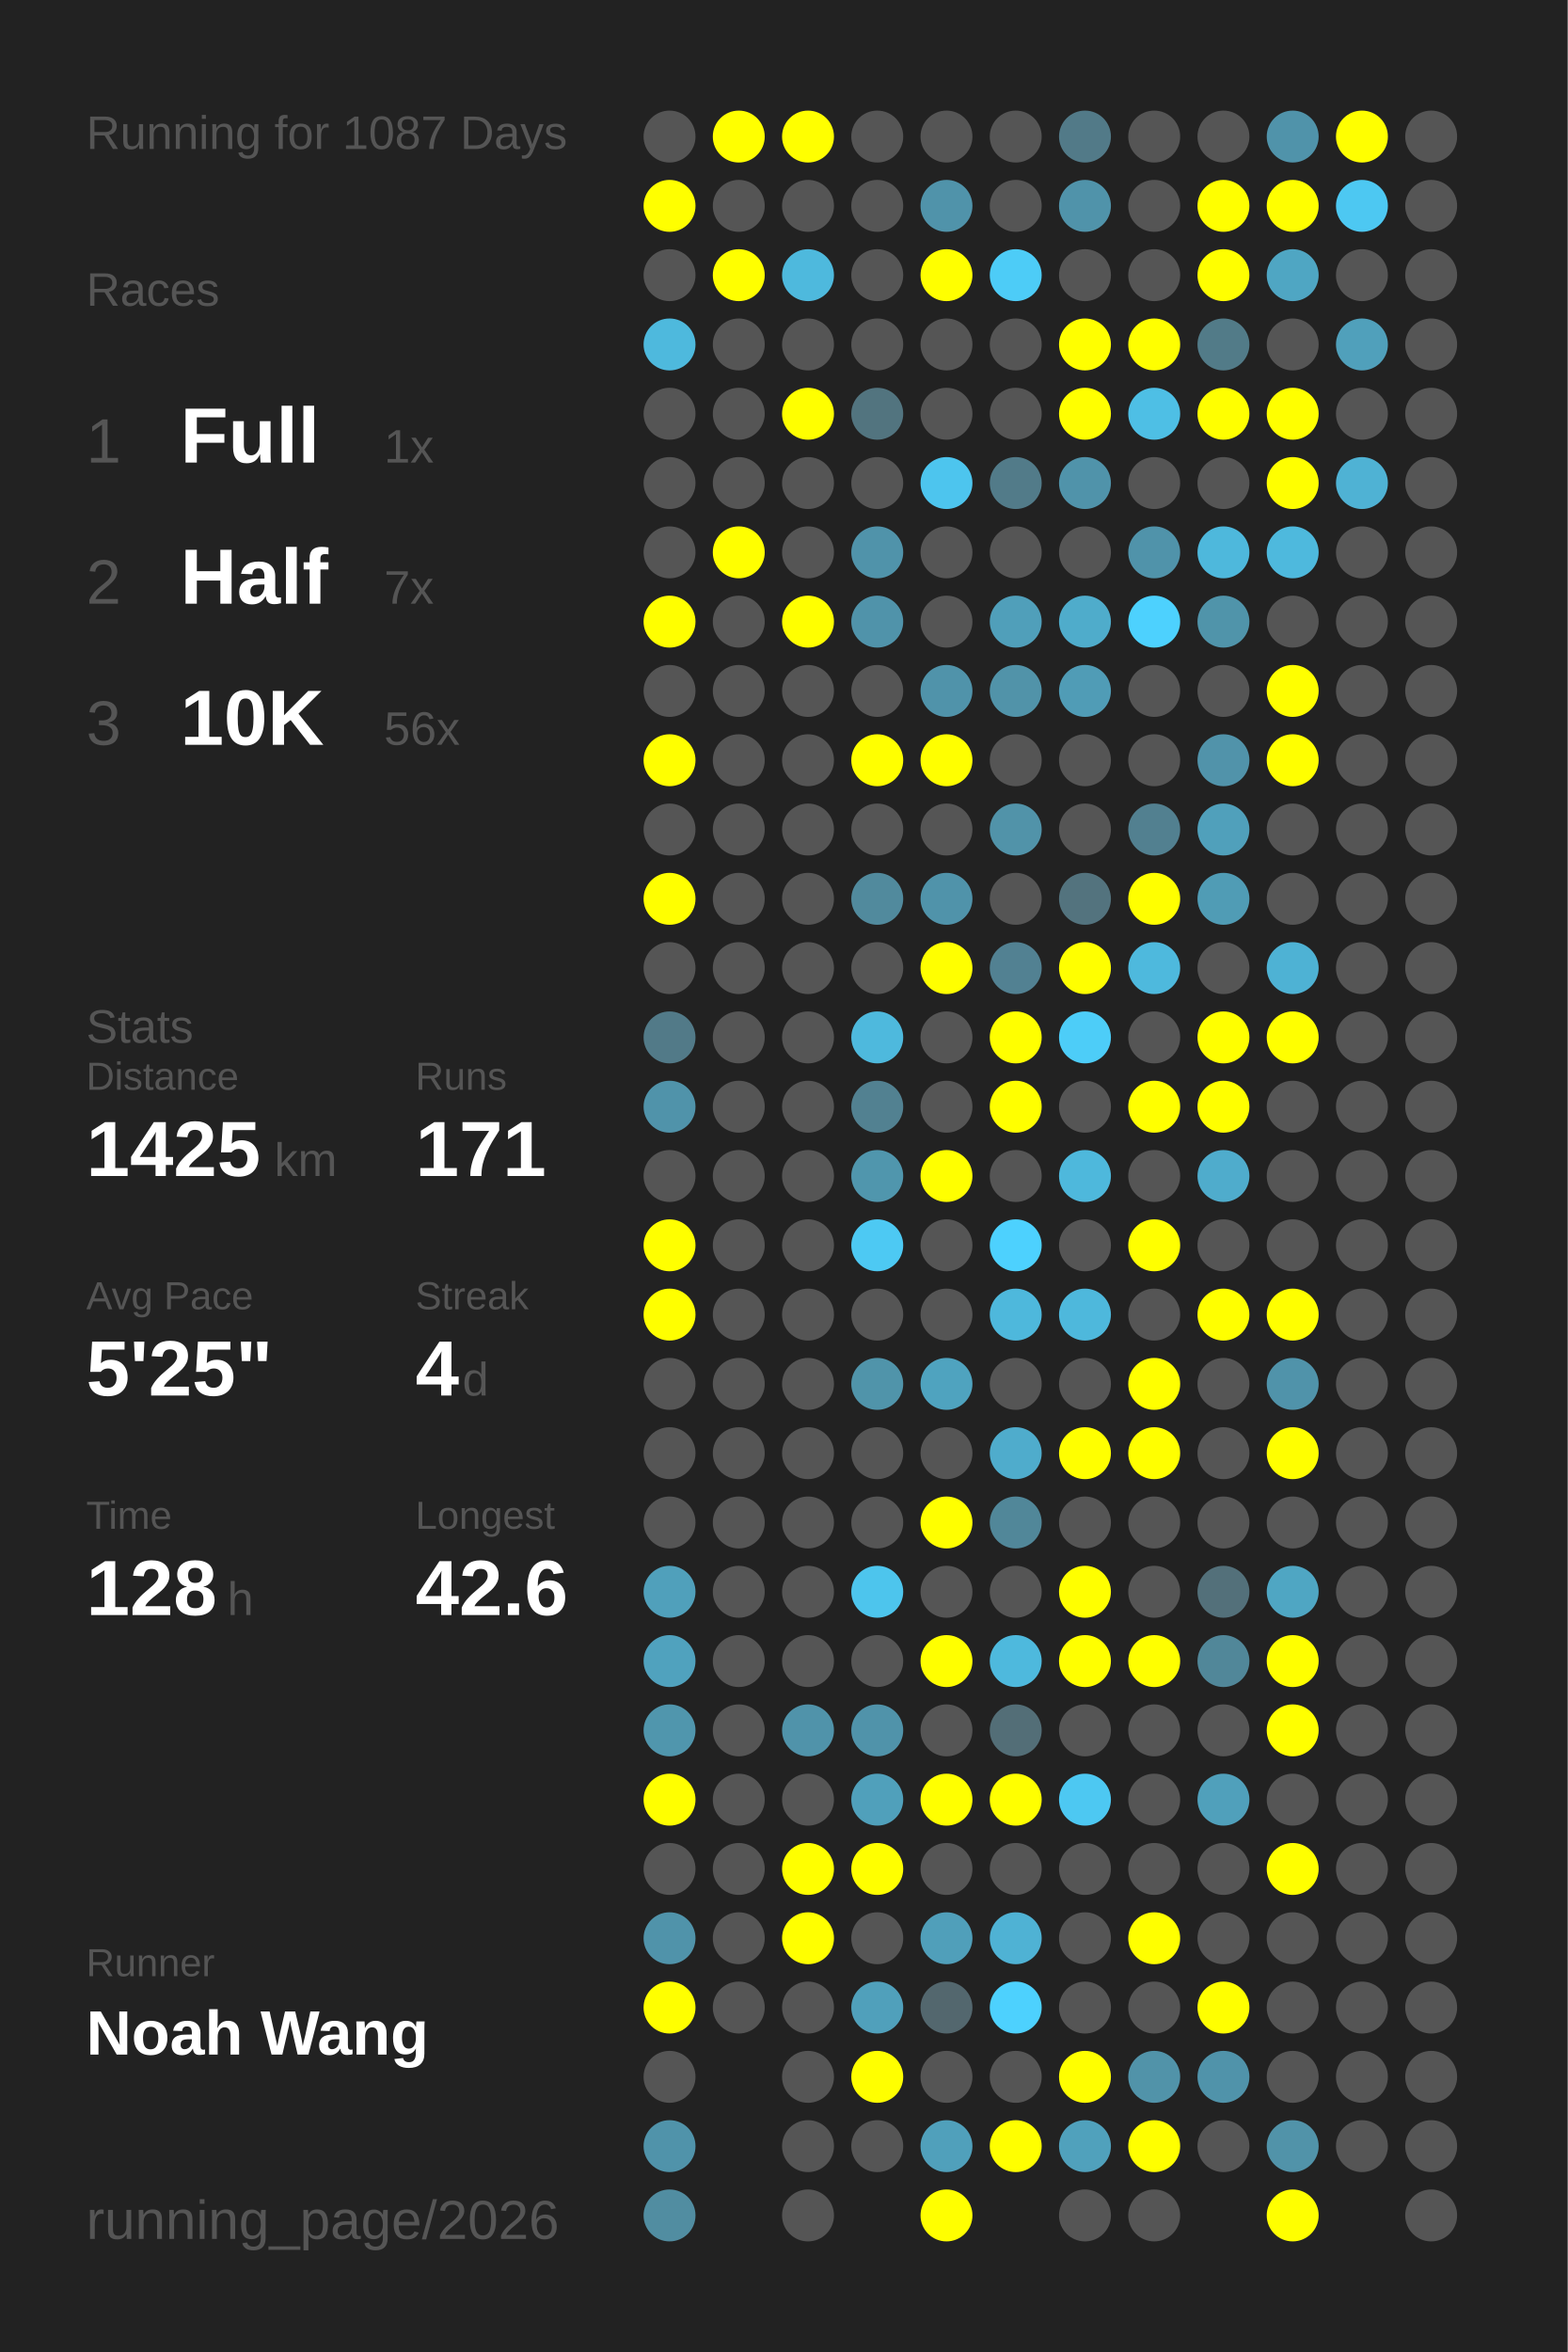
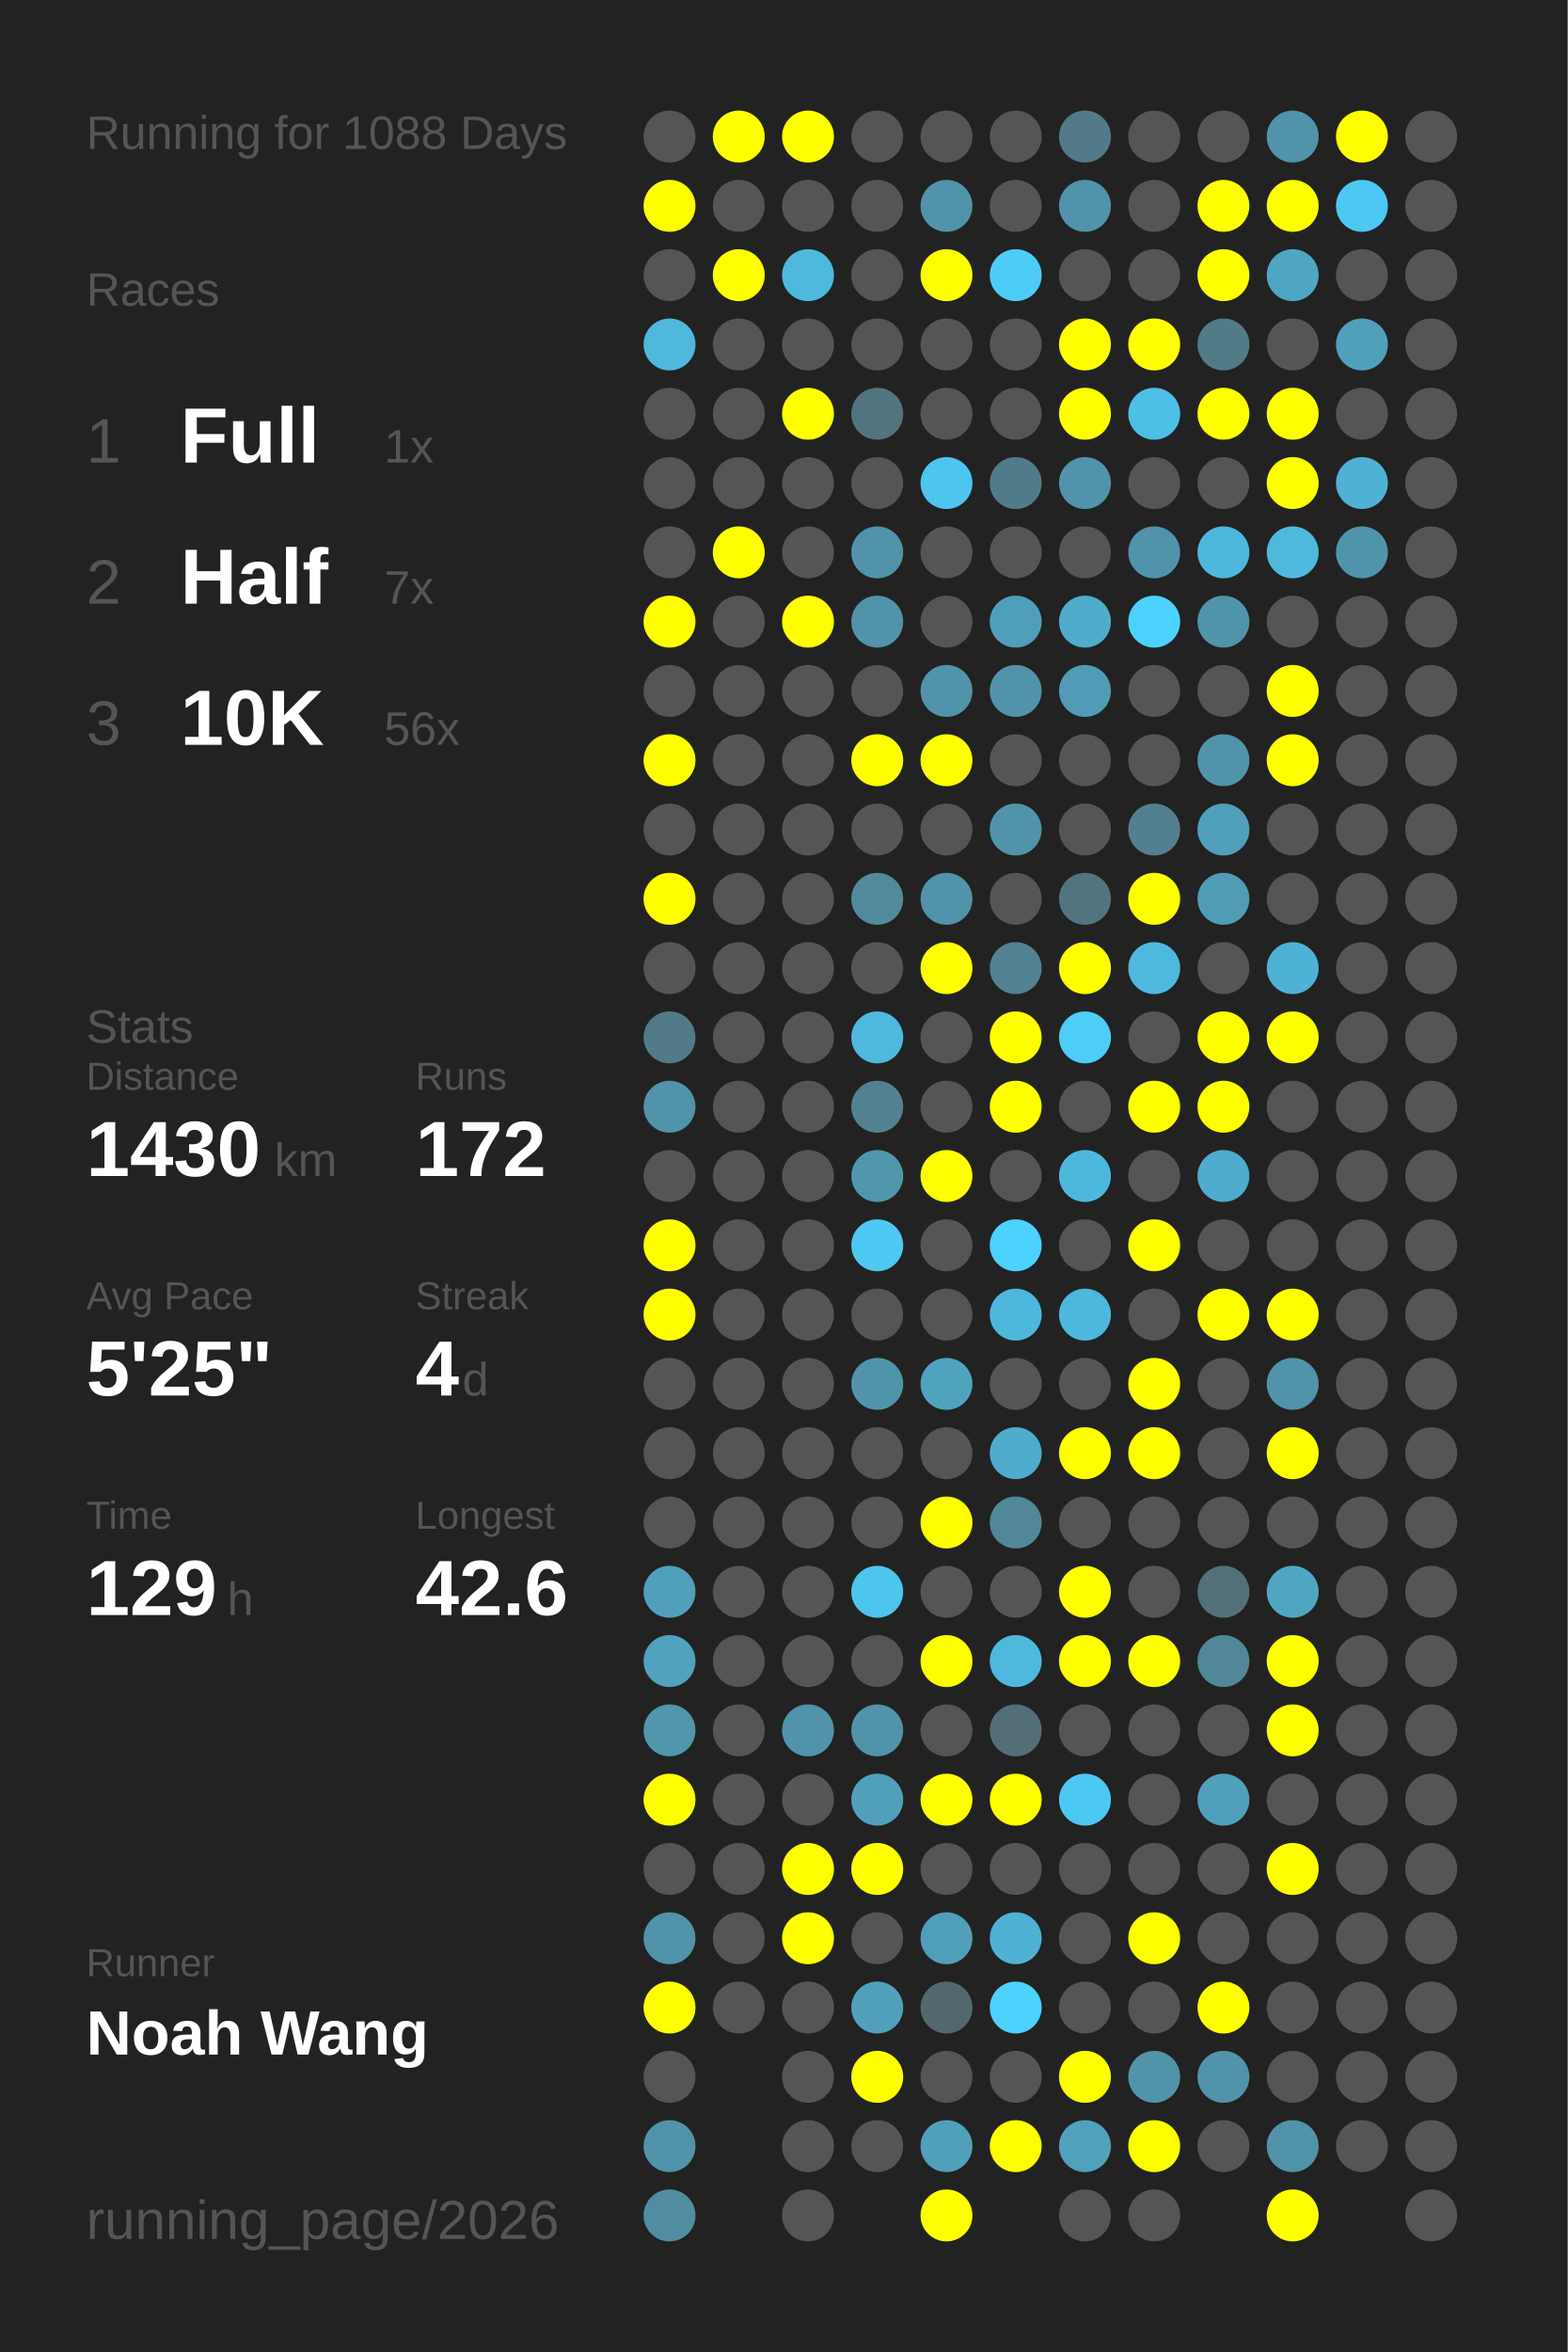
<svg xmlns="http://www.w3.org/2000/svg" baseProfile="full" height="300mm" version="1.1" viewBox="0,0,200,300" width="200mm">
  <defs />
  <rect fill="#222222" height="300" width="200" x="0" y="0" />
-   <text fill="#555555" style="font-size:6px; font-family:Arial;" x="11" y="19">Running for 1087 Days</text>
+   <text fill="#555555" style="font-size:6px; font-family:Arial;" x="11" y="19">Running for 1088 Days</text>
  <text fill="#555555" style="font-size:6px; font-family:Arial;" x="11" y="39">Races</text>
  <text fill="#555555" style="font-size:8px; font-family:Arial;" x="11" y="59">1</text>
  <text fill="#FFFFFF" style="font-size:10px; font-family:Arial; font-weight:bold;" x="23" y="59">Full</text>
  <text fill="#555555" style="font-size:6px; font-family:Arial;" x="49" y="59">1x</text>
  <text fill="#555555" style="font-size:8px; font-family:Arial;" x="11" y="77">2</text>
  <text fill="#FFFFFF" style="font-size:10px; font-family:Arial; font-weight:bold;" x="23" y="77">Half</text>
  <text fill="#555555" style="font-size:6px; font-family:Arial;" x="49" y="77">7x</text>
  <text fill="#555555" style="font-size:8px; font-family:Arial;" x="11" y="95">3</text>
  <text fill="#FFFFFF" style="font-size:10px; font-family:Arial; font-weight:bold;" x="23" y="95">10K</text>
  <text fill="#555555" style="font-size:6px; font-family:Arial;" x="49" y="95">56x</text>
  <text fill="#555555" style="font-size:6px; font-family:Arial;" x="11" y="133">Stats</text>
  <text fill="#555555" style="font-size:5px; font-family:Arial;" x="11" y="139">Distance</text>
-   <text fill="#FFFFFF" style="font-size:10px; font-family:Arial; font-weight:bold;" x="11" y="150">1425</text>
+   <text fill="#FFFFFF" style="font-size:10px; font-family:Arial; font-weight:bold;" x="11" y="150">1430</text>
  <text fill="#555555" style="font-size:6px; font-family:Arial;" x="35" y="150">km</text>
  <text fill="#555555" style="font-size:5px; font-family:Arial;" x="53" y="139">Runs</text>
-   <text fill="#FFFFFF" style="font-size:10px; font-family:Arial; font-weight:bold;" x="53" y="150">171</text>
+   <text fill="#FFFFFF" style="font-size:10px; font-family:Arial; font-weight:bold;" x="53" y="150">172</text>
  <text fill="#555555" style="font-size:5px; font-family:Arial;" x="11" y="167">Avg Pace</text>
  <text fill="#FFFFFF" style="font-size:10px; font-family:Arial; font-weight:bold;" x="11" y="178">5'25"</text>
  <text fill="#555555" style="font-size:5px; font-family:Arial;" x="53" y="167">Streak</text>
  <text fill="#FFFFFF" style="font-size:10px; font-family:Arial; font-weight:bold;" x="53" y="178">4</text>
  <text fill="#555555" style="font-size:6px; font-family:Arial;" x="59" y="178">d</text>
  <text fill="#555555" style="font-size:5px; font-family:Arial;" x="11" y="195">Time</text>
-   <text fill="#FFFFFF" style="font-size:10px; font-family:Arial; font-weight:bold;" x="11" y="206">128</text>
+   <text fill="#FFFFFF" style="font-size:10px; font-family:Arial; font-weight:bold;" x="11" y="206">129</text>
  <text fill="#555555" style="font-size:6px; font-family:Arial;" x="29" y="206">h</text>
  <text fill="#555555" style="font-size:5px; font-family:Arial;" x="53" y="195">Longest</text>
  <text fill="#FFFFFF" style="font-size:10px; font-family:Arial; font-weight:bold;" x="53" y="206">42.6</text>
  <text fill="#555555" style="font-size:5px; font-family:Arial;" x="11" y="252.065">Runner</text>
  <text fill="#FFFFFF" style="font-size:8px; font-family:Arial; font-weight:bold;" x="11" y="262.065">Noah Wang</text>
  <text fill="#555555" style="font-size:7px; font-family:Arial;" x="11" y="285.581">running_page/2026</text>
  <circle cx="85.417" cy="17.419" fill="#555555" r="3.312" />
  <circle cx="85.417" cy="26.258" fill="#FFFF00" r="3.312" />
  <circle cx="85.417" cy="35.097" fill="#555555" r="3.312" />
  <circle cx="85.417" cy="43.935" fill="#4eb9dd" r="3.312" />
  <circle cx="85.417" cy="52.774" fill="#555555" r="3.312" />
  <circle cx="85.417" cy="61.613" fill="#555555" r="3.312" />
  <circle cx="85.417" cy="70.452" fill="#555555" r="3.312" />
  <circle cx="85.417" cy="79.29" fill="#FFFF00" r="3.312" />
  <circle cx="85.417" cy="88.129" fill="#555555" r="3.312" />
  <circle cx="85.417" cy="96.968" fill="#FFFF00" r="3.312" />
  <circle cx="85.417" cy="105.806" fill="#555555" r="3.312" />
  <circle cx="85.417" cy="114.645" fill="#FFFF00" r="3.312" />
  <circle cx="85.417" cy="123.484" fill="#555555" r="3.312" />
  <circle cx="85.417" cy="132.323" fill="#527a88" r="3.312" />
  <circle cx="85.417" cy="141.161" fill="#5093aa" r="3.312" />
  <circle cx="85.417" cy="150" fill="#555555" r="3.312" />
  <circle cx="85.417" cy="158.839" fill="#FFFF00" r="3.312" />
  <circle cx="85.417" cy="167.677" fill="#FFFF00" r="3.312" />
  <circle cx="85.417" cy="176.516" fill="#555555" r="3.312" />
  <circle cx="85.417" cy="185.355" fill="#555555" r="3.312" />
  <circle cx="85.417" cy="194.194" fill="#555555" r="3.312" />
  <circle cx="85.417" cy="203.032" fill="#50a0bb" r="3.312" />
  <circle cx="85.417" cy="211.871" fill="#50a2be" r="3.312" />
  <circle cx="85.417" cy="220.71" fill="#5096ad" r="3.312" />
  <circle cx="85.417" cy="229.548" fill="#FFFF00" r="3.312" />
  <circle cx="85.417" cy="238.387" fill="#555555" r="3.312" />
  <circle cx="85.417" cy="247.226" fill="#5093aa" r="3.312" />
  <circle cx="85.417" cy="256.065" fill="#FFFF00" r="3.312" />
  <circle cx="85.417" cy="264.903" fill="#555555" r="3.312" />
  <circle cx="85.417" cy="273.742" fill="#5093aa" r="3.312" />
  <circle cx="85.417" cy="282.581" fill="#518da1" r="3.312" />
  <circle cx="94.25" cy="17.419" fill="#FFFF00" r="3.312" />
  <circle cx="94.25" cy="26.258" fill="#555555" r="3.312" />
  <circle cx="94.25" cy="35.097" fill="#FFFF00" r="3.312" />
  <circle cx="94.25" cy="43.935" fill="#555555" r="3.312" />
  <circle cx="94.25" cy="52.774" fill="#555555" r="3.312" />
  <circle cx="94.25" cy="61.613" fill="#555555" r="3.312" />
  <circle cx="94.25" cy="70.452" fill="#FFFF00" r="3.312" />
  <circle cx="94.25" cy="79.29" fill="#555555" r="3.312" />
  <circle cx="94.25" cy="88.129" fill="#555555" r="3.312" />
  <circle cx="94.25" cy="96.968" fill="#555555" r="3.312" />
  <circle cx="94.25" cy="105.806" fill="#555555" r="3.312" />
  <circle cx="94.25" cy="114.645" fill="#555555" r="3.312" />
  <circle cx="94.25" cy="123.484" fill="#555555" r="3.312" />
  <circle cx="94.25" cy="132.323" fill="#555555" r="3.312" />
  <circle cx="94.25" cy="141.161" fill="#555555" r="3.312" />
  <circle cx="94.25" cy="150" fill="#555555" r="3.312" />
  <circle cx="94.25" cy="158.839" fill="#555555" r="3.312" />
  <circle cx="94.25" cy="167.677" fill="#555555" r="3.312" />
  <circle cx="94.25" cy="176.516" fill="#555555" r="3.312" />
  <circle cx="94.25" cy="185.355" fill="#555555" r="3.312" />
  <circle cx="94.25" cy="194.194" fill="#555555" r="3.312" />
  <circle cx="94.25" cy="203.032" fill="#555555" r="3.312" />
  <circle cx="94.25" cy="211.871" fill="#555555" r="3.312" />
  <circle cx="94.25" cy="220.71" fill="#555555" r="3.312" />
  <circle cx="94.25" cy="229.548" fill="#555555" r="3.312" />
  <circle cx="94.25" cy="238.387" fill="#555555" r="3.312" />
  <circle cx="94.25" cy="247.226" fill="#555555" r="3.312" />
  <circle cx="94.25" cy="256.065" fill="#555555" r="3.312" />
  <circle cx="103.083" cy="17.419" fill="#FFFF00" r="3.312" />
  <circle cx="103.083" cy="26.258" fill="#555555" r="3.312" />
  <circle cx="103.083" cy="35.097" fill="#4eb9dd" r="3.312" />
  <circle cx="103.083" cy="43.935" fill="#555555" r="3.312" />
  <circle cx="103.083" cy="52.774" fill="#FFFF00" r="3.312" />
  <circle cx="103.083" cy="61.613" fill="#555555" r="3.312" />
  <circle cx="103.083" cy="70.452" fill="#555555" r="3.312" />
  <circle cx="103.083" cy="79.29" fill="#FFFF00" r="3.312" />
  <circle cx="103.083" cy="88.129" fill="#555555" r="3.312" />
  <circle cx="103.083" cy="96.968" fill="#555555" r="3.312" />
  <circle cx="103.083" cy="105.806" fill="#555555" r="3.312" />
  <circle cx="103.083" cy="114.645" fill="#555555" r="3.312" />
  <circle cx="103.083" cy="123.484" fill="#555555" r="3.312" />
  <circle cx="103.083" cy="132.323" fill="#555555" r="3.312" />
  <circle cx="103.083" cy="141.161" fill="#555555" r="3.312" />
  <circle cx="103.083" cy="150" fill="#555555" r="3.312" />
  <circle cx="103.083" cy="158.839" fill="#555555" r="3.312" />
  <circle cx="103.083" cy="167.677" fill="#555555" r="3.312" />
  <circle cx="103.083" cy="176.516" fill="#555555" r="3.312" />
  <circle cx="103.083" cy="185.355" fill="#555555" r="3.312" />
  <circle cx="103.083" cy="194.194" fill="#555555" r="3.312" />
  <circle cx="103.083" cy="203.032" fill="#555555" r="3.312" />
  <circle cx="103.083" cy="211.871" fill="#555555" r="3.312" />
  <circle cx="103.083" cy="220.71" fill="#5093aa" r="3.312" />
  <circle cx="103.083" cy="229.548" fill="#555555" r="3.312" />
  <circle cx="103.083" cy="238.387" fill="#FFFF00" r="3.312" />
  <circle cx="103.083" cy="247.226" fill="#FFFF00" r="3.312" />
  <circle cx="103.083" cy="256.065" fill="#555555" r="3.312" />
  <circle cx="103.083" cy="264.903" fill="#555555" r="3.312" />
  <circle cx="103.083" cy="273.742" fill="#555555" r="3.312" />
  <circle cx="103.083" cy="282.581" fill="#555555" r="3.312" />
  <circle cx="111.917" cy="17.419" fill="#555555" r="3.312" />
  <circle cx="111.917" cy="26.258" fill="#555555" r="3.312" />
  <circle cx="111.917" cy="35.097" fill="#555555" r="3.312" />
  <circle cx="111.917" cy="43.935" fill="#555555" r="3.312" />
  <circle cx="111.917" cy="52.774" fill="#52747f" r="3.312" />
  <circle cx="111.917" cy="61.613" fill="#555555" r="3.312" />
  <circle cx="111.917" cy="70.452" fill="#5093aa" r="3.312" />
  <circle cx="111.917" cy="79.29" fill="#5093aa" r="3.312" />
  <circle cx="111.917" cy="88.129" fill="#555555" r="3.312" />
  <circle cx="111.917" cy="96.968" fill="#FFFF00" r="3.312" />
  <circle cx="111.917" cy="105.806" fill="#555555" r="3.312" />
  <circle cx="111.917" cy="114.645" fill="#518a9d" r="3.312" />
  <circle cx="111.917" cy="123.484" fill="#555555" r="3.312" />
  <circle cx="111.917" cy="132.323" fill="#4eb9dd" r="3.312" />
  <circle cx="111.917" cy="141.161" fill="#528191" r="3.312" />
  <circle cx="111.917" cy="150" fill="#5096ad" r="3.312" />
  <circle cx="111.917" cy="158.839" fill="#4dc9f3" r="3.312" />
  <circle cx="111.917" cy="167.677" fill="#555555" r="3.312" />
  <circle cx="111.917" cy="176.516" fill="#5094aa" r="3.312" />
  <circle cx="111.917" cy="185.355" fill="#555555" r="3.312" />
  <circle cx="111.917" cy="194.194" fill="#555555" r="3.312" />
  <circle cx="111.917" cy="203.032" fill="#4dc5ed" r="3.312" />
  <circle cx="111.917" cy="211.871" fill="#555555" r="3.312" />
  <circle cx="111.917" cy="220.71" fill="#5093aa" r="3.312" />
  <circle cx="111.917" cy="229.548" fill="#50a0bb" r="3.312" />
  <circle cx="111.917" cy="238.387" fill="#FFFF00" r="3.312" />
  <circle cx="111.917" cy="247.226" fill="#555555" r="3.312" />
  <circle cx="111.917" cy="256.065" fill="#50a0bb" r="3.312" />
  <circle cx="111.917" cy="264.903" fill="#FFFF00" r="3.312" />
  <circle cx="111.917" cy="273.742" fill="#555555" r="3.312" />
  <circle cx="120.75" cy="17.419" fill="#555555" r="3.312" />
  <circle cx="120.75" cy="26.258" fill="#5093aa" r="3.312" />
  <circle cx="120.75" cy="35.097" fill="#FFFF00" r="3.312" />
  <circle cx="120.75" cy="43.935" fill="#555555" r="3.312" />
  <circle cx="120.75" cy="52.774" fill="#555555" r="3.312" />
  <circle cx="120.75" cy="61.613" fill="#4dc5ee" r="3.312" />
  <circle cx="120.75" cy="70.452" fill="#555555" r="3.312" />
  <circle cx="120.75" cy="79.29" fill="#555555" r="3.312" />
  <circle cx="120.75" cy="88.129" fill="#5093aa" r="3.312" />
  <circle cx="120.75" cy="96.968" fill="#FFFF00" r="3.312" />
  <circle cx="120.75" cy="105.806" fill="#555555" r="3.312" />
  <circle cx="120.75" cy="114.645" fill="#5093aa" r="3.312" />
  <circle cx="120.75" cy="123.484" fill="#FFFF00" r="3.312" />
  <circle cx="120.75" cy="132.323" fill="#555555" r="3.312" />
  <circle cx="120.75" cy="141.161" fill="#555555" r="3.312" />
  <circle cx="120.75" cy="150" fill="#FFFF00" r="3.312" />
  <circle cx="120.75" cy="158.839" fill="#555555" r="3.312" />
  <circle cx="120.75" cy="167.677" fill="#555555" r="3.312" />
  <circle cx="120.75" cy="176.516" fill="#4fa3bf" r="3.312" />
  <circle cx="120.75" cy="185.355" fill="#555555" r="3.312" />
  <circle cx="120.75" cy="194.194" fill="#FFFF00" r="3.312" />
  <circle cx="120.75" cy="203.032" fill="#555555" r="3.312" />
  <circle cx="120.75" cy="211.871" fill="#FFFF00" r="3.312" />
  <circle cx="120.75" cy="220.71" fill="#555555" r="3.312" />
  <circle cx="120.75" cy="229.548" fill="#FFFF00" r="3.312" />
  <circle cx="120.75" cy="238.387" fill="#555555" r="3.312" />
  <circle cx="120.75" cy="247.226" fill="#509fba" r="3.312" />
  <circle cx="120.75" cy="256.065" fill="#53676e" r="3.312" />
  <circle cx="120.75" cy="264.903" fill="#555555" r="3.312" />
  <circle cx="120.75" cy="273.742" fill="#50a0bb" r="3.312" />
  <circle cx="120.75" cy="282.581" fill="#FFFF00" r="3.312" />
  <circle cx="129.583" cy="17.419" fill="#555555" r="3.312" />
  <circle cx="129.583" cy="26.258" fill="#555555" r="3.312" />
  <circle cx="129.583" cy="35.097" fill="#4dccf7" r="3.312" />
  <circle cx="129.583" cy="43.935" fill="#555555" r="3.312" />
  <circle cx="129.583" cy="52.774" fill="#555555" r="3.312" />
  <circle cx="129.583" cy="61.613" fill="#527b89" r="3.312" />
  <circle cx="129.583" cy="70.452" fill="#555555" r="3.312" />
  <circle cx="129.583" cy="79.29" fill="#509fba" r="3.312" />
  <circle cx="129.583" cy="88.129" fill="#5193a9" r="3.312" />
  <circle cx="129.583" cy="96.968" fill="#555555" r="3.312" />
  <circle cx="129.583" cy="105.806" fill="#5193a9" r="3.312" />
  <circle cx="129.583" cy="114.645" fill="#555555" r="3.312" />
  <circle cx="129.583" cy="123.484" fill="#528192" r="3.312" />
  <circle cx="129.583" cy="132.323" fill="#FFFF00" r="3.312" />
  <circle cx="129.583" cy="141.161" fill="#FFFF00" r="3.312" />
  <circle cx="129.583" cy="150" fill="#555555" r="3.312" />
  <circle cx="129.583" cy="158.839" fill="#4dd1fe" r="3.312" />
  <circle cx="129.583" cy="167.677" fill="#4eb8dc" r="3.312" />
  <circle cx="129.583" cy="176.516" fill="#555555" r="3.312" />
  <circle cx="129.583" cy="185.355" fill="#4faccc" r="3.312" />
  <circle cx="129.583" cy="194.194" fill="#518799" r="3.312" />
  <circle cx="129.583" cy="203.032" fill="#555555" r="3.312" />
  <circle cx="129.583" cy="211.871" fill="#4eb9dd" r="3.312" />
  <circle cx="129.583" cy="220.71" fill="#536e77" r="3.312" />
  <circle cx="129.583" cy="229.548" fill="#FFFF00" r="3.312" />
  <circle cx="129.583" cy="238.387" fill="#555555" r="3.312" />
  <circle cx="129.583" cy="247.226" fill="#4fb2d4" r="3.312" />
  <circle cx="129.583" cy="256.065" fill="#4dd1fe" r="3.312" />
  <circle cx="129.583" cy="264.903" fill="#555555" r="3.312" />
  <circle cx="129.583" cy="273.742" fill="#FFFF00" r="3.312" />
  <circle cx="138.417" cy="17.419" fill="#527a88" r="3.312" />
  <circle cx="138.417" cy="26.258" fill="#5093aa" r="3.312" />
  <circle cx="138.417" cy="35.097" fill="#555555" r="3.312" />
  <circle cx="138.417" cy="43.935" fill="#FFFF00" r="3.312" />
  <circle cx="138.417" cy="52.774" fill="#FFFF00" r="3.312" />
  <circle cx="138.417" cy="61.613" fill="#5093aa" r="3.312" />
  <circle cx="138.417" cy="70.452" fill="#555555" r="3.312" />
  <circle cx="138.417" cy="79.29" fill="#4faccb" r="3.312" />
  <circle cx="138.417" cy="88.129" fill="#509cb6" r="3.312" />
  <circle cx="138.417" cy="96.968" fill="#555555" r="3.312" />
  <circle cx="138.417" cy="105.806" fill="#555555" r="3.312" />
  <circle cx="138.417" cy="114.645" fill="#53737e" r="3.312" />
  <circle cx="138.417" cy="123.484" fill="#FFFF00" r="3.312" />
  <circle cx="138.417" cy="132.323" fill="#4dcdf8" r="3.312" />
  <circle cx="138.417" cy="141.161" fill="#555555" r="3.312" />
  <circle cx="138.417" cy="150" fill="#4eb8dc" r="3.312" />
  <circle cx="138.417" cy="158.839" fill="#555555" r="3.312" />
  <circle cx="138.417" cy="167.677" fill="#4eb8dc" r="3.312" />
  <circle cx="138.417" cy="176.516" fill="#555555" r="3.312" />
  <circle cx="138.417" cy="185.355" fill="#FFFF00" r="3.312" />
  <circle cx="138.417" cy="194.194" fill="#555555" r="3.312" />
  <circle cx="138.417" cy="203.032" fill="#FFFF00" r="3.312" />
  <circle cx="138.417" cy="211.871" fill="#FFFF00" r="3.312" />
  <circle cx="138.417" cy="220.71" fill="#555555" r="3.312" />
  <circle cx="138.417" cy="229.548" fill="#4dc8f2" r="3.312" />
  <circle cx="138.417" cy="238.387" fill="#555555" r="3.312" />
  <circle cx="138.417" cy="247.226" fill="#555555" r="3.312" />
  <circle cx="138.417" cy="256.065" fill="#555555" r="3.312" />
  <circle cx="138.417" cy="264.903" fill="#FFFF00" r="3.312" />
  <circle cx="138.417" cy="273.742" fill="#50a1bc" r="3.312" />
  <circle cx="138.417" cy="282.581" fill="#555555" r="3.312" />
  <circle cx="147.25" cy="17.419" fill="#555555" r="3.312" />
  <circle cx="147.25" cy="26.258" fill="#555555" r="3.312" />
  <circle cx="147.25" cy="35.097" fill="#555555" r="3.312" />
  <circle cx="147.25" cy="43.935" fill="#FFFF00" r="3.312" />
  <circle cx="147.25" cy="52.774" fill="#4ebfe5" r="3.312" />
  <circle cx="147.25" cy="61.613" fill="#555555" r="3.312" />
  <circle cx="147.25" cy="70.452" fill="#5093aa" r="3.312" />
  <circle cx="147.25" cy="79.29" fill="#4dd1fe" r="3.312" />
  <circle cx="147.25" cy="88.129" fill="#555555" r="3.312" />
  <circle cx="147.25" cy="96.968" fill="#555555" r="3.312" />
  <circle cx="147.25" cy="105.806" fill="#528090" r="3.312" />
  <circle cx="147.25" cy="114.645" fill="#FFFF00" r="3.312" />
  <circle cx="147.25" cy="123.484" fill="#4eb9dd" r="3.312" />
  <circle cx="147.25" cy="132.323" fill="#555555" r="3.312" />
  <circle cx="147.25" cy="141.161" fill="#FFFF00" r="3.312" />
  <circle cx="147.25" cy="150" fill="#555555" r="3.312" />
  <circle cx="147.25" cy="158.839" fill="#FFFF00" r="3.312" />
  <circle cx="147.25" cy="167.677" fill="#555555" r="3.312" />
  <circle cx="147.25" cy="176.516" fill="#FFFF00" r="3.312" />
  <circle cx="147.25" cy="185.355" fill="#FFFF00" r="3.312" />
  <circle cx="147.25" cy="194.194" fill="#555555" r="3.312" />
  <circle cx="147.25" cy="203.032" fill="#555555" r="3.312" />
  <circle cx="147.25" cy="211.871" fill="#FFFF00" r="3.312" />
  <circle cx="147.25" cy="220.71" fill="#555555" r="3.312" />
  <circle cx="147.25" cy="229.548" fill="#555555" r="3.312" />
  <circle cx="147.25" cy="238.387" fill="#555555" r="3.312" />
  <circle cx="147.25" cy="247.226" fill="#FFFF00" r="3.312" />
  <circle cx="147.25" cy="256.065" fill="#555555" r="3.312" />
  <circle cx="147.25" cy="264.903" fill="#5193a9" r="3.312" />
  <circle cx="147.25" cy="273.742" fill="#FFFF00" r="3.312" />
  <circle cx="147.25" cy="282.581" fill="#555555" r="3.312" />
  <circle cx="156.083" cy="17.419" fill="#555555" r="3.312" />
  <circle cx="156.083" cy="26.258" fill="#FFFF00" r="3.312" />
  <circle cx="156.083" cy="35.097" fill="#FFFF00" r="3.312" />
  <circle cx="156.083" cy="43.935" fill="#527b88" r="3.312" />
  <circle cx="156.083" cy="52.774" fill="#FFFF00" r="3.312" />
  <circle cx="156.083" cy="61.613" fill="#555555" r="3.312" />
  <circle cx="156.083" cy="70.452" fill="#4eb8dc" r="3.312" />
  <circle cx="156.083" cy="79.29" fill="#5094aa" r="3.312" />
  <circle cx="156.083" cy="88.129" fill="#555555" r="3.312" />
  <circle cx="156.083" cy="96.968" fill="#5193aa" r="3.312" />
  <circle cx="156.083" cy="105.806" fill="#50a0bb" r="3.312" />
  <circle cx="156.083" cy="114.645" fill="#509cb5" r="3.312" />
  <circle cx="156.083" cy="123.484" fill="#555555" r="3.312" />
  <circle cx="156.083" cy="132.323" fill="#FFFF00" r="3.312" />
  <circle cx="156.083" cy="141.161" fill="#FFFF00" r="3.312" />
  <circle cx="156.083" cy="150" fill="#4faccc" r="3.312" />
  <circle cx="156.083" cy="158.839" fill="#555555" r="3.312" />
  <circle cx="156.083" cy="167.677" fill="#FFFF00" r="3.312" />
  <circle cx="156.083" cy="176.516" fill="#555555" r="3.312" />
  <circle cx="156.083" cy="185.355" fill="#555555" r="3.312" />
  <circle cx="156.083" cy="194.194" fill="#555555" r="3.312" />
  <circle cx="156.083" cy="203.032" fill="#53707a" r="3.312" />
  <circle cx="156.083" cy="211.871" fill="#518799" r="3.312" />
  <circle cx="156.083" cy="220.71" fill="#555555" r="3.312" />
  <circle cx="156.083" cy="229.548" fill="#50a0bb" r="3.312" />
  <circle cx="156.083" cy="238.387" fill="#555555" r="3.312" />
  <circle cx="156.083" cy="247.226" fill="#555555" r="3.312" />
  <circle cx="156.083" cy="256.065" fill="#FFFF00" r="3.312" />
  <circle cx="156.083" cy="264.903" fill="#5093aa" r="3.312" />
  <circle cx="156.083" cy="273.742" fill="#555555" r="3.312" />
  <circle cx="164.917" cy="17.419" fill="#5093aa" r="3.312" />
  <circle cx="164.917" cy="26.258" fill="#FFFF00" r="3.312" />
  <circle cx="164.917" cy="35.097" fill="#4fa6c3" r="3.312" />
  <circle cx="164.917" cy="43.935" fill="#555555" r="3.312" />
  <circle cx="164.917" cy="52.774" fill="#FFFF00" r="3.312" />
  <circle cx="164.917" cy="61.613" fill="#FFFF00" r="3.312" />
  <circle cx="164.917" cy="70.452" fill="#4eb9dd" r="3.312" />
  <circle cx="164.917" cy="79.29" fill="#555555" r="3.312" />
  <circle cx="164.917" cy="88.129" fill="#FFFF00" r="3.312" />
  <circle cx="164.917" cy="96.968" fill="#FFFF00" r="3.312" />
  <circle cx="164.917" cy="105.806" fill="#555555" r="3.312" />
  <circle cx="164.917" cy="114.645" fill="#555555" r="3.312" />
  <circle cx="164.917" cy="123.484" fill="#4eb2d4" r="3.312" />
  <circle cx="164.917" cy="132.323" fill="#FFFF00" r="3.312" />
  <circle cx="164.917" cy="141.161" fill="#555555" r="3.312" />
  <circle cx="164.917" cy="150" fill="#555555" r="3.312" />
  <circle cx="164.917" cy="158.839" fill="#555555" r="3.312" />
  <circle cx="164.917" cy="167.677" fill="#FFFF00" r="3.312" />
  <circle cx="164.917" cy="176.516" fill="#5093aa" r="3.312" />
  <circle cx="164.917" cy="185.355" fill="#FFFF00" r="3.312" />
  <circle cx="164.917" cy="194.194" fill="#555555" r="3.312" />
  <circle cx="164.917" cy="203.032" fill="#4fa6c3" r="3.312" />
  <circle cx="164.917" cy="211.871" fill="#FFFF00" r="3.312" />
  <circle cx="164.917" cy="220.71" fill="#FFFF00" r="3.312" />
  <circle cx="164.917" cy="229.548" fill="#555555" r="3.312" />
  <circle cx="164.917" cy="238.387" fill="#FFFF00" r="3.312" />
  <circle cx="164.917" cy="247.226" fill="#555555" r="3.312" />
  <circle cx="164.917" cy="256.065" fill="#555555" r="3.312" />
  <circle cx="164.917" cy="264.903" fill="#555555" r="3.312" />
  <circle cx="164.917" cy="273.742" fill="#5193a9" r="3.312" />
  <circle cx="164.917" cy="282.581" fill="#FFFF00" r="3.312" />
  <circle cx="173.75" cy="17.419" fill="#FFFF00" r="3.312" />
  <circle cx="173.75" cy="26.258" fill="#4dc8f2" r="3.312" />
  <circle cx="173.75" cy="35.097" fill="#555555" r="3.312" />
  <circle cx="173.75" cy="43.935" fill="#50a0bb" r="3.312" />
  <circle cx="173.75" cy="52.774" fill="#555555" r="3.312" />
  <circle cx="173.75" cy="61.613" fill="#4fb2d4" r="3.312" />
-   <circle cx="173.75" cy="70.452" fill="#555555" r="3.312" />
+   <circle cx="173.75" cy="70.452" fill="#5094ab" r="3.312" />
  <circle cx="173.75" cy="79.29" fill="#555555" r="3.312" />
  <circle cx="173.75" cy="88.129" fill="#555555" r="3.312" />
  <circle cx="173.75" cy="96.968" fill="#555555" r="3.312" />
  <circle cx="173.75" cy="105.806" fill="#555555" r="3.312" />
  <circle cx="173.75" cy="114.645" fill="#555555" r="3.312" />
  <circle cx="173.75" cy="123.484" fill="#555555" r="3.312" />
  <circle cx="173.75" cy="132.323" fill="#555555" r="3.312" />
  <circle cx="173.75" cy="141.161" fill="#555555" r="3.312" />
  <circle cx="173.75" cy="150" fill="#555555" r="3.312" />
  <circle cx="173.75" cy="158.839" fill="#555555" r="3.312" />
  <circle cx="173.75" cy="167.677" fill="#555555" r="3.312" />
  <circle cx="173.75" cy="176.516" fill="#555555" r="3.312" />
  <circle cx="173.75" cy="185.355" fill="#555555" r="3.312" />
  <circle cx="173.75" cy="194.194" fill="#555555" r="3.312" />
  <circle cx="173.75" cy="203.032" fill="#555555" r="3.312" />
  <circle cx="173.75" cy="211.871" fill="#555555" r="3.312" />
  <circle cx="173.75" cy="220.71" fill="#555555" r="3.312" />
  <circle cx="173.75" cy="229.548" fill="#555555" r="3.312" />
  <circle cx="173.75" cy="238.387" fill="#555555" r="3.312" />
  <circle cx="173.75" cy="247.226" fill="#555555" r="3.312" />
  <circle cx="173.75" cy="256.065" fill="#555555" r="3.312" />
  <circle cx="173.75" cy="264.903" fill="#555555" r="3.312" />
  <circle cx="173.75" cy="273.742" fill="#555555" r="3.312" />
  <circle cx="182.583" cy="17.419" fill="#555555" r="3.312" />
  <circle cx="182.583" cy="26.258" fill="#555555" r="3.312" />
  <circle cx="182.583" cy="35.097" fill="#555555" r="3.312" />
  <circle cx="182.583" cy="43.935" fill="#555555" r="3.312" />
  <circle cx="182.583" cy="52.774" fill="#555555" r="3.312" />
  <circle cx="182.583" cy="61.613" fill="#555555" r="3.312" />
  <circle cx="182.583" cy="70.452" fill="#555555" r="3.312" />
  <circle cx="182.583" cy="79.29" fill="#555555" r="3.312" />
  <circle cx="182.583" cy="88.129" fill="#555555" r="3.312" />
  <circle cx="182.583" cy="96.968" fill="#555555" r="3.312" />
  <circle cx="182.583" cy="105.806" fill="#555555" r="3.312" />
  <circle cx="182.583" cy="114.645" fill="#555555" r="3.312" />
  <circle cx="182.583" cy="123.484" fill="#555555" r="3.312" />
  <circle cx="182.583" cy="132.323" fill="#555555" r="3.312" />
  <circle cx="182.583" cy="141.161" fill="#555555" r="3.312" />
  <circle cx="182.583" cy="150" fill="#555555" r="3.312" />
  <circle cx="182.583" cy="158.839" fill="#555555" r="3.312" />
  <circle cx="182.583" cy="167.677" fill="#555555" r="3.312" />
  <circle cx="182.583" cy="176.516" fill="#555555" r="3.312" />
  <circle cx="182.583" cy="185.355" fill="#555555" r="3.312" />
  <circle cx="182.583" cy="194.194" fill="#555555" r="3.312" />
  <circle cx="182.583" cy="203.032" fill="#555555" r="3.312" />
  <circle cx="182.583" cy="211.871" fill="#555555" r="3.312" />
  <circle cx="182.583" cy="220.71" fill="#555555" r="3.312" />
  <circle cx="182.583" cy="229.548" fill="#555555" r="3.312" />
  <circle cx="182.583" cy="238.387" fill="#555555" r="3.312" />
  <circle cx="182.583" cy="247.226" fill="#555555" r="3.312" />
  <circle cx="182.583" cy="256.065" fill="#555555" r="3.312" />
  <circle cx="182.583" cy="264.903" fill="#555555" r="3.312" />
  <circle cx="182.583" cy="273.742" fill="#555555" r="3.312" />
  <circle cx="182.583" cy="282.581" fill="#555555" r="3.312" />
</svg>
